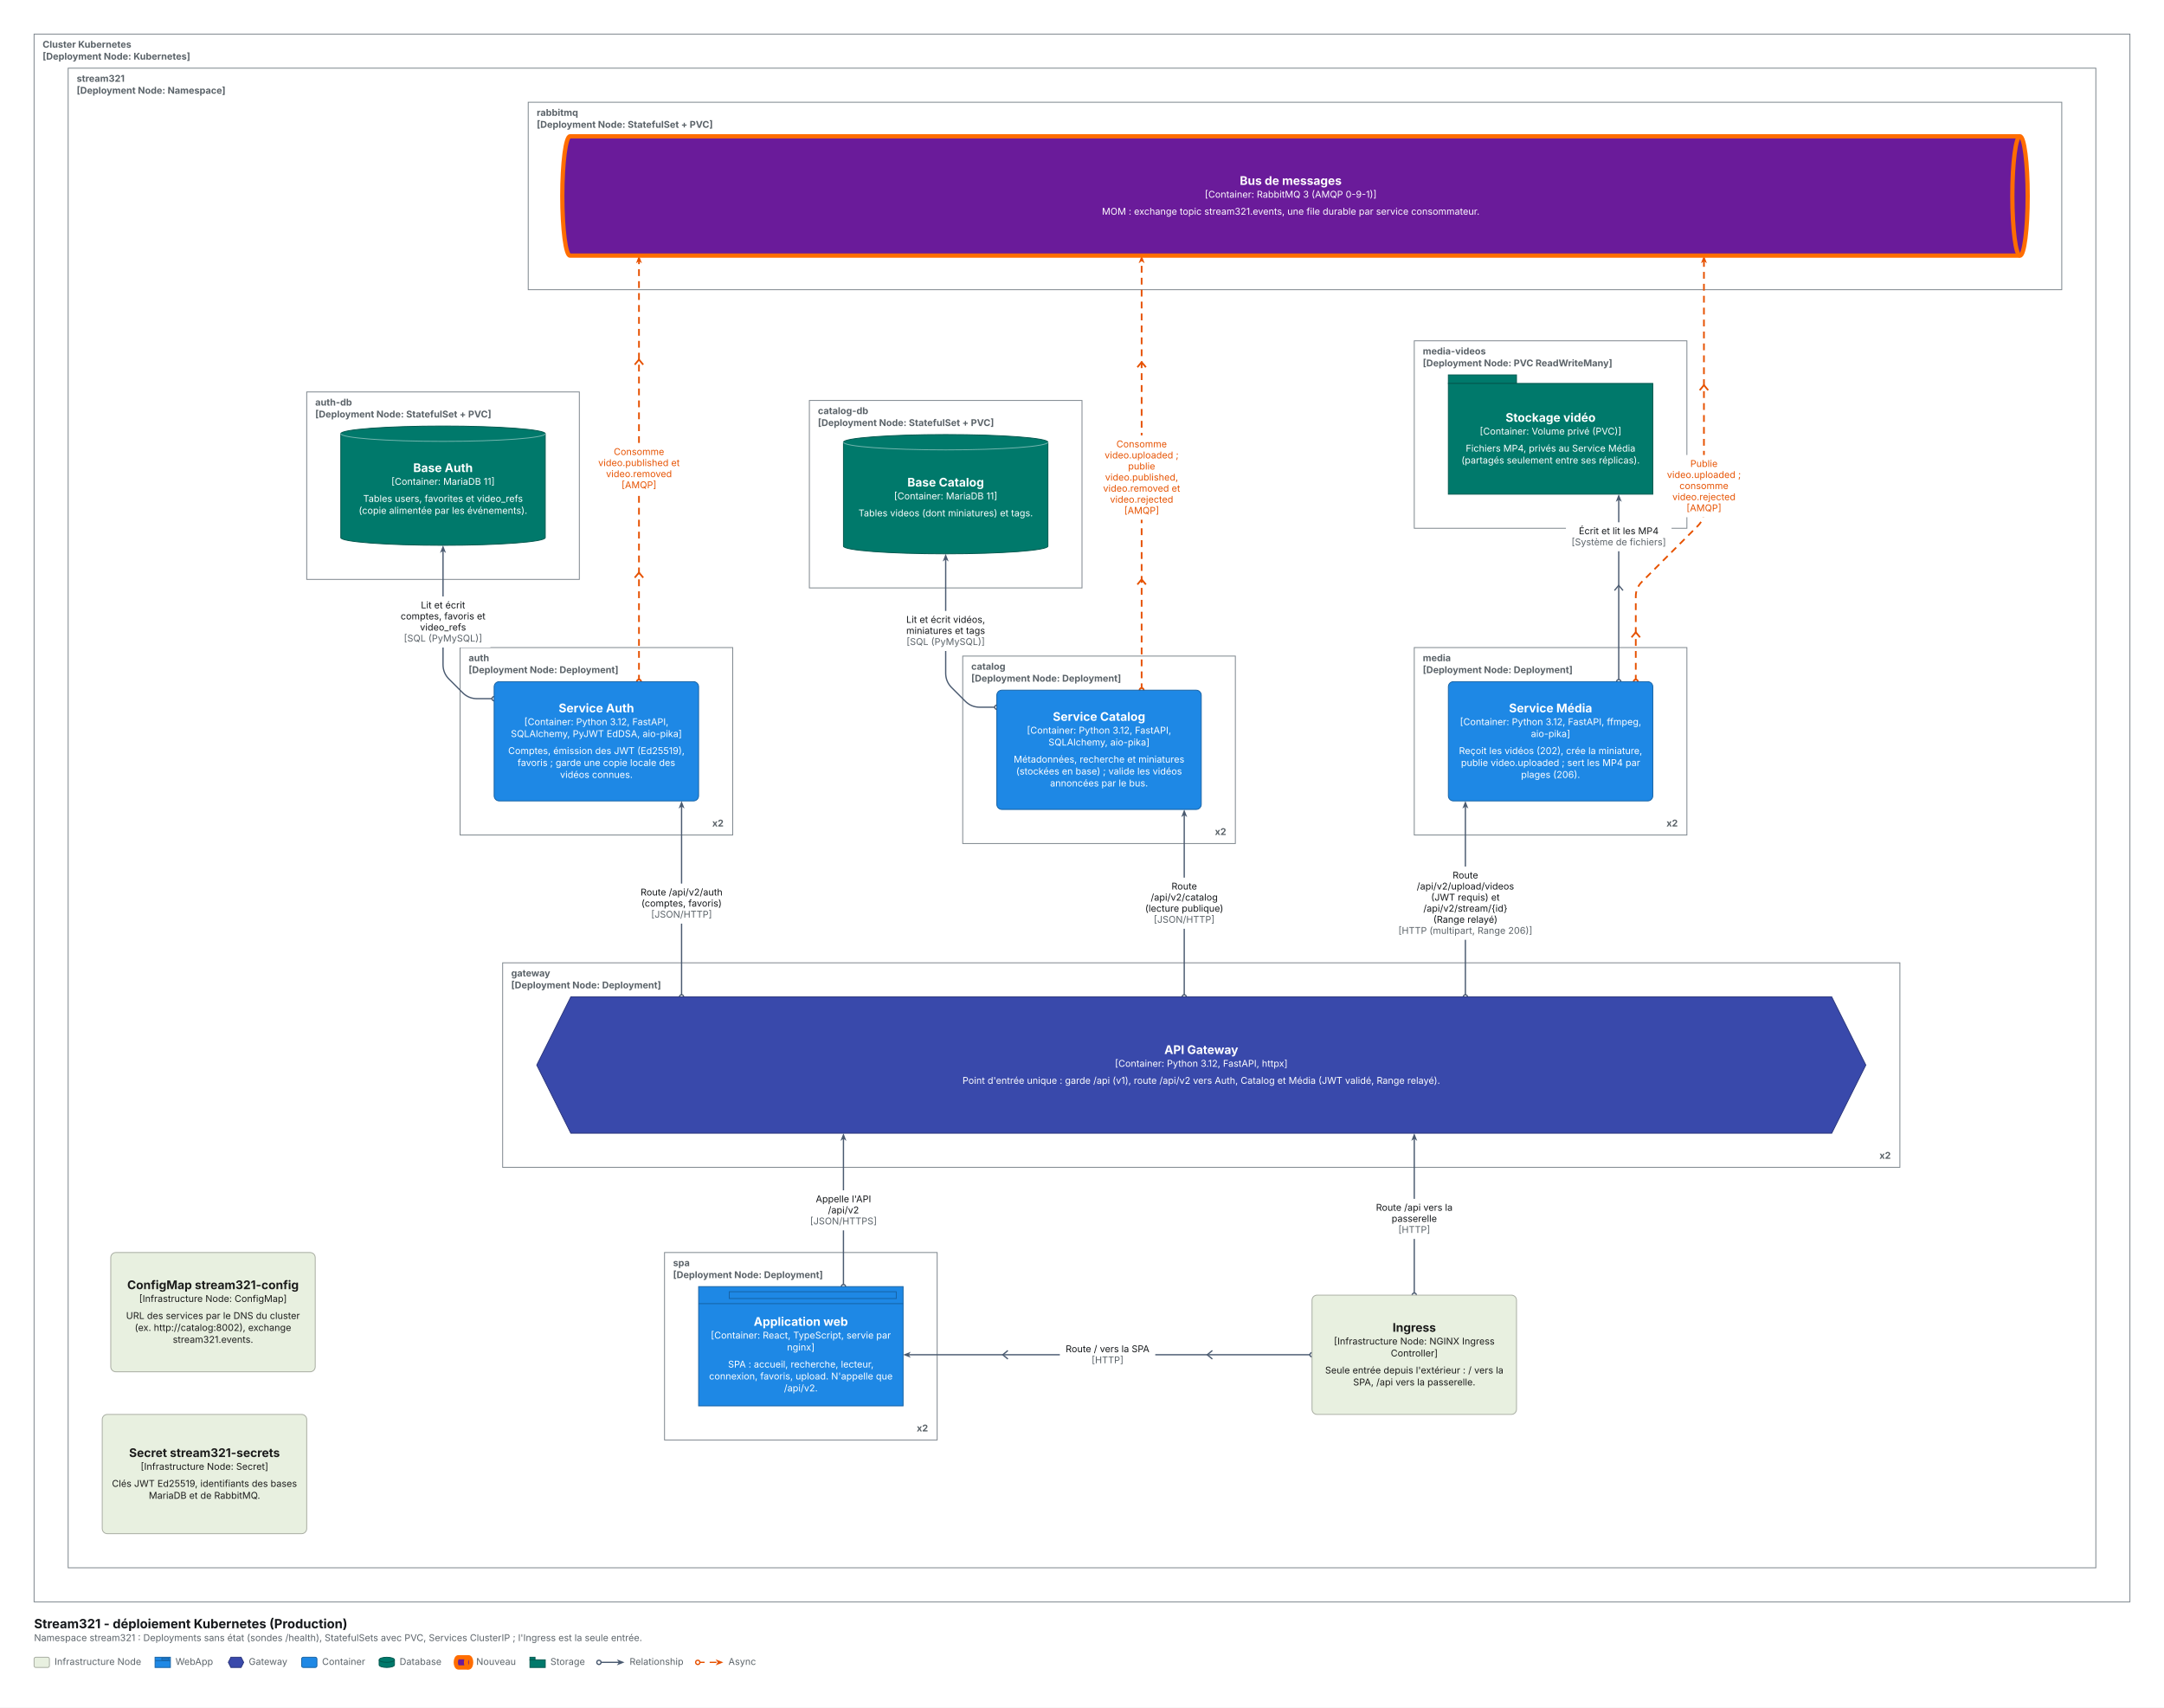
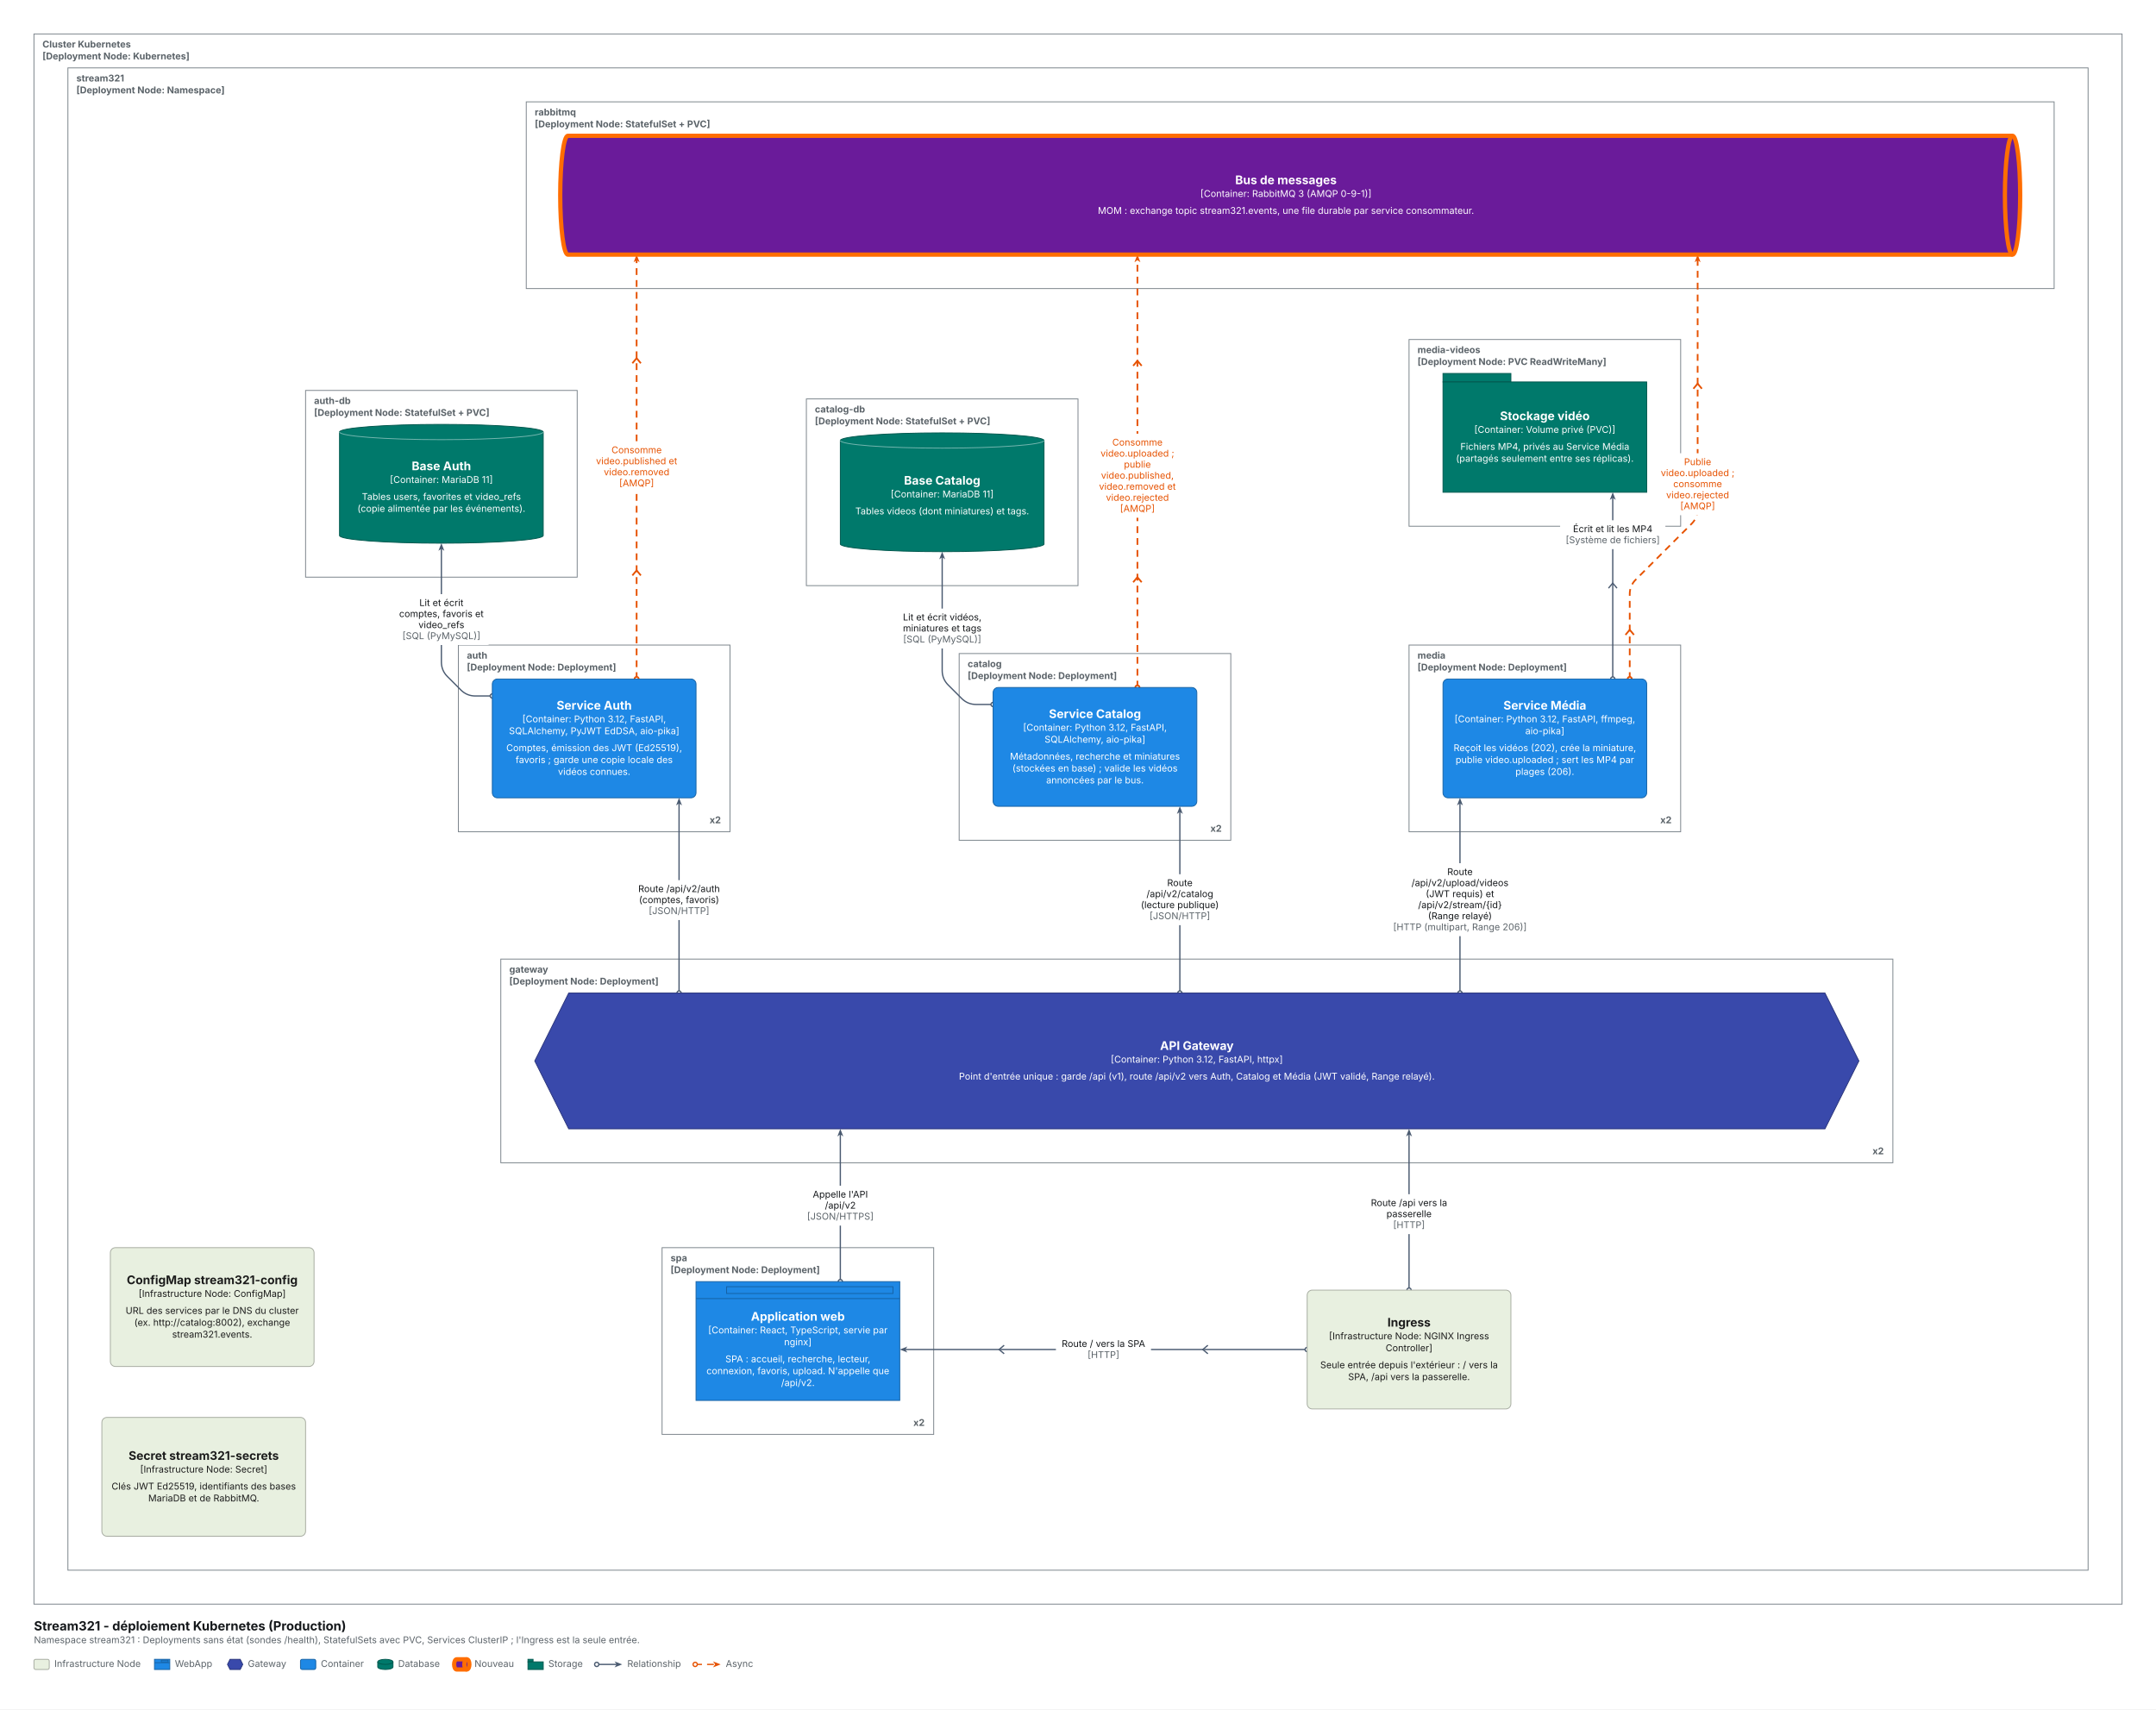
- <svg xmlns="http://www.w3.org/2000/svg" viewBox="-150 380 2540 2004" width="2540" height="2004" xml:space="preserve">
-   <rect x="-150" y="380" width="2540" height="2004" fill="#ffffff" />
-   <g class="boundary">
-     <rect x="-110" y="420" width="2460" height="1840" fill="none" stroke="#7b848b" stroke-width="1" />
+ <svg xmlns="http://www.w3.org/2000/svg" viewBox="-150 380 2540 2014" width="2540" height="2014" xml:space="preserve">
+   <rect x="-150" y="380" width="2540" height="2014" fill="#ffffff" />
+   <g class="boundary">
+     <rect x="-110" y="420" width="2460" height="1850" fill="none" stroke="#7b848b" stroke-width="1" />
    <text x="-100" y="436" font-family="Inter, sans-serif" font-size="11" font-weight="bold" fill="#5a6268" text-anchor="start">Cluster Kubernetes</text>
    <text x="-100" y="450" font-family="Inter, sans-serif" font-size="11" font-weight="bold" fill="#5a6268" text-anchor="start">[Deployment Node: Kubernetes]</text>
  </g>
  <g class="boundary">
-     <rect x="-70" y="460" width="2380" height="1760" fill="none" stroke="#7b848b" stroke-width="1" />
+     <rect x="-70" y="460" width="2380" height="1770" fill="none" stroke="#7b848b" stroke-width="1" />
    <text x="-60" y="476" font-family="Inter, sans-serif" font-size="11" font-weight="bold" fill="#5a6268" text-anchor="start">stream321</text>
    <text x="-60" y="490" font-family="Inter, sans-serif" font-size="11" font-weight="bold" fill="#5a6268" text-anchor="start">[Deployment Node: Namespace]</text>
  </g>
  <g class="boundary">
    <rect x="630" y="1850" width="320" height="220" fill="none" stroke="#7b848b" stroke-width="1" />
    <text x="640" y="1866" font-family="Inter, sans-serif" font-size="11" font-weight="bold" fill="#5a6268" text-anchor="start">spa</text>
    <text x="640" y="1880" font-family="Inter, sans-serif" font-size="11" font-weight="bold" fill="#5a6268" text-anchor="start">[Deployment Node: Deployment]</text>
    <text x="926" y="2060" font-family="Inter, sans-serif" font-size="11" font-weight="bold" fill="#5a6268" text-anchor="start">x2</text>
  </g>
  <g class="boundary">
    <rect x="440" y="1510" width="1640" height="240" fill="none" stroke="#7b848b" stroke-width="1" />
    <text x="450" y="1526" font-family="Inter, sans-serif" font-size="11" font-weight="bold" fill="#5a6268" text-anchor="start">gateway</text>
    <text x="450" y="1540" font-family="Inter, sans-serif" font-size="11" font-weight="bold" fill="#5a6268" text-anchor="start">[Deployment Node: Deployment]</text>
    <text x="2056" y="1740" font-family="Inter, sans-serif" font-size="11" font-weight="bold" fill="#5a6268" text-anchor="start">x2</text>
  </g>
  <g class="boundary">
    <rect x="390" y="1140" width="320" height="220" fill="none" stroke="#7b848b" stroke-width="1" />
    <text x="400" y="1156" font-family="Inter, sans-serif" font-size="11" font-weight="bold" fill="#5a6268" text-anchor="start">auth</text>
    <text x="400" y="1170" font-family="Inter, sans-serif" font-size="11" font-weight="bold" fill="#5a6268" text-anchor="start">[Deployment Node: Deployment]</text>
    <text x="686" y="1350" font-family="Inter, sans-serif" font-size="11" font-weight="bold" fill="#5a6268" text-anchor="start">x2</text>
  </g>
  <g class="boundary">
    <rect x="980" y="1150" width="320" height="220" fill="none" stroke="#7b848b" stroke-width="1" />
    <text x="990" y="1166" font-family="Inter, sans-serif" font-size="11" font-weight="bold" fill="#5a6268" text-anchor="start">catalog</text>
    <text x="990" y="1180" font-family="Inter, sans-serif" font-size="11" font-weight="bold" fill="#5a6268" text-anchor="start">[Deployment Node: Deployment]</text>
    <text x="1276" y="1360" font-family="Inter, sans-serif" font-size="11" font-weight="bold" fill="#5a6268" text-anchor="start">x2</text>
  </g>
  <g class="boundary">
    <rect x="1510" y="1140" width="320" height="220" fill="none" stroke="#7b848b" stroke-width="1" />
    <text x="1520" y="1156" font-family="Inter, sans-serif" font-size="11" font-weight="bold" fill="#5a6268" text-anchor="start">media</text>
    <text x="1520" y="1170" font-family="Inter, sans-serif" font-size="11" font-weight="bold" fill="#5a6268" text-anchor="start">[Deployment Node: Deployment]</text>
    <text x="1806" y="1350" font-family="Inter, sans-serif" font-size="11" font-weight="bold" fill="#5a6268" text-anchor="start">x2</text>
  </g>
  <g class="boundary">
    <rect x="210" y="840" width="320" height="220" fill="none" stroke="#7b848b" stroke-width="1" />
    <text x="220" y="856" font-family="Inter, sans-serif" font-size="11" font-weight="bold" fill="#5a6268" text-anchor="start">auth-db</text>
    <text x="220" y="870" font-family="Inter, sans-serif" font-size="11" font-weight="bold" fill="#5a6268" text-anchor="start">[Deployment Node: StatefulSet + PVC]</text>
  </g>
  <g class="boundary">
    <rect x="800" y="850" width="320" height="220" fill="none" stroke="#7b848b" stroke-width="1" />
    <text x="810" y="866" font-family="Inter, sans-serif" font-size="11" font-weight="bold" fill="#5a6268" text-anchor="start">catalog-db</text>
    <text x="810" y="880" font-family="Inter, sans-serif" font-size="11" font-weight="bold" fill="#5a6268" text-anchor="start">[Deployment Node: StatefulSet + PVC]</text>
  </g>
  <g class="boundary">
    <rect x="470" y="500" width="1800" height="220" fill="none" stroke="#7b848b" stroke-width="1" />
    <text x="480" y="516" font-family="Inter, sans-serif" font-size="11" font-weight="bold" fill="#5a6268" text-anchor="start">rabbitmq</text>
    <text x="480" y="530" font-family="Inter, sans-serif" font-size="11" font-weight="bold" fill="#5a6268" text-anchor="start">[Deployment Node: StatefulSet + PVC]</text>
  </g>
  <g class="boundary">
    <rect x="1510" y="780" width="320" height="220" fill="none" stroke="#7b848b" stroke-width="1" />
    <text x="1520" y="796" font-family="Inter, sans-serif" font-size="11" font-weight="bold" fill="#5a6268" text-anchor="start">media-videos</text>
    <text x="1520" y="810" font-family="Inter, sans-serif" font-size="11" font-weight="bold" fill="#5a6268" text-anchor="start">[Deployment Node: PVC ReadWriteMany]</text>
  </g>
  <g class="line">
    <path d="M1390 1970 L916 1970" fill="none" stroke="#4a5a70" stroke-width="1.5" stroke-linejoin="round" />
    <path d="M1273,1965 L1267,1970 L1273,1975" fill="none" stroke="#4a5a70" stroke-width="1.5" stroke-linejoin="round" />
    <path d="M1033,1965 L1027,1970 L1033,1975" fill="none" stroke="#4a5a70" stroke-width="1.5" stroke-linejoin="round" />
    <path d="M910 1970 L919 1966.5 L916.5 1970 L919 1973.5 Z" fill="#4a5a70" />
    <circle cx="1390" cy="1970" r="2.5" fill="#ffffff" stroke="#4a5a70" stroke-width="1.5" />
  </g>
  <g class="line">
    <path d="M1510 1900 L1510 1716" fill="none" stroke="#4a5a70" stroke-width="1.5" stroke-linejoin="round" />
    <path d="M1510 1710 L1513.5 1719 L1510 1716.5 L1506.5 1719 Z" fill="#4a5a70" />
    <circle cx="1510" cy="1900" r="2.5" fill="#ffffff" stroke="#4a5a70" stroke-width="1.5" />
  </g>
  <g class="line">
    <path d="M840 1890 L840 1716" fill="none" stroke="#4a5a70" stroke-width="1.5" stroke-linejoin="round" />
    <path d="M840 1710 L843.5 1719 L840 1716.5 L836.5 1719 Z" fill="#4a5a70" />
    <circle cx="840" cy="1890" r="2.5" fill="#ffffff" stroke="#4a5a70" stroke-width="1.5" />
  </g>
  <g class="line">
    <path d="M650 1550 L650 1326" fill="none" stroke="#4a5a70" stroke-width="1.5" stroke-linejoin="round" />
    <path d="M650 1320 L653.5 1329 L650 1326.5 L646.5 1329 Z" fill="#4a5a70" />
    <circle cx="650" cy="1550" r="2.5" fill="#ffffff" stroke="#4a5a70" stroke-width="1.5" />
  </g>
  <g class="line">
    <path d="M1240 1550 L1240 1336" fill="none" stroke="#4a5a70" stroke-width="1.5" stroke-linejoin="round" />
    <path d="M1240 1330 L1243.5 1339 L1240 1336.5 L1236.5 1339 Z" fill="#4a5a70" />
    <circle cx="1240" cy="1550" r="2.5" fill="#ffffff" stroke="#4a5a70" stroke-width="1.5" />
  </g>
  <g class="line">
    <path d="M1570 1550 L1570 1326" fill="none" stroke="#4a5a70" stroke-width="1.5" stroke-linejoin="round" />
    <path d="M1570 1320 L1573.5 1329 L1570 1326.5 L1566.5 1329 Z" fill="#4a5a70" />
    <circle cx="1570" cy="1550" r="2.5" fill="#ffffff" stroke="#4a5a70" stroke-width="1.5" />
  </g>
  <g class="line">
    <path d="M430 1200 L410 1200 Q400 1200 392.9 1192.9 L377.1 1177.1 Q370 1170 370 1160 L370 1026" fill="none" stroke="#4a5a70" stroke-width="1.5" stroke-linejoin="round" />
    <path d="M370 1020 L373.5 1029 L370 1026.5 L366.5 1029 Z" fill="#4a5a70" />
    <circle cx="430" cy="1200" r="2.5" fill="#ffffff" stroke="#4a5a70" stroke-width="1.5" />
  </g>
  <g class="line">
    <path d="M1020 1210 L1000 1210 Q990 1210 982.9 1202.9 L967.1 1187.1 Q960 1180 960 1170 L960 1036" fill="none" stroke="#4a5a70" stroke-width="1.5" stroke-linejoin="round" />
    <path d="M960 1030 L963.5 1039 L960 1036.5 L956.5 1039 Z" fill="#4a5a70" />
    <circle cx="1020" cy="1210" r="2.5" fill="#ffffff" stroke="#4a5a70" stroke-width="1.5" />
  </g>
  <g class="line">
    <path d="M1750 1180 L1750 966" fill="none" stroke="#4a5a70" stroke-width="1.5" stroke-linejoin="round" />
    <path d="M1755,1073 L1750,1067 L1745,1073" fill="none" stroke="#4a5a70" stroke-width="1.5" stroke-linejoin="round" />
    <path d="M1750 960 L1753.5 969 L1750 966.5 L1746.5 969 Z" fill="#4a5a70" />
    <circle cx="1750" cy="1180" r="2.5" fill="#ffffff" stroke="#4a5a70" stroke-width="1.5" />
  </g>
  <g class="line">
    <path d="M1770 1180 L1770 1080 Q1770 1070 1777.1 1062.9 L1842.9 997.1 Q1850 990 1850 980 L1850 686" fill="none" stroke="#e65100" stroke-width="2" stroke-dasharray="8 6" stroke-linejoin="round" />
    <path d="M1775,1128 L1770,1122 L1765,1128" fill="none" stroke="#e65100" stroke-width="2" stroke-linejoin="round" />
    <path d="M1855,838 L1850,832 L1845,838" fill="none" stroke="#e65100" stroke-width="2" stroke-linejoin="round" />
    <path d="M1850 680 L1853.5 689 L1850 686.5 L1846.5 689 Z" fill="#e65100" />
    <circle cx="1770" cy="1180" r="2.5" fill="#ffffff" stroke="#e65100" stroke-width="2" />
  </g>
  <g class="line">
    <path d="M1190 1190 L1190 686" fill="none" stroke="#e65100" stroke-width="2" stroke-dasharray="8 6" stroke-linejoin="round" />
    <path d="M1195,1066 L1190,1060 L1185,1066" fill="none" stroke="#e65100" stroke-width="2" stroke-linejoin="round" />
    <path d="M1195,811 L1190,805 L1185,811" fill="none" stroke="#e65100" stroke-width="2" stroke-linejoin="round" />
    <path d="M1190 680 L1193.5 689 L1190 686.5 L1186.5 689 Z" fill="#e65100" />
    <circle cx="1190" cy="1190" r="2.5" fill="#ffffff" stroke="#e65100" stroke-width="2" />
  </g>
  <g class="line">
    <path d="M600 1180 L600 686" fill="none" stroke="#e65100" stroke-width="2" stroke-dasharray="8 6" stroke-linejoin="round" />
    <path d="M605,1058 L600,1052 L595,1058" fill="none" stroke="#e65100" stroke-width="2" stroke-linejoin="round" />
    <path d="M605,808 L600,802 L595,808" fill="none" stroke="#e65100" stroke-width="2" stroke-linejoin="round" />
    <path d="M600 680 L603.5 689 L600 686.5 L596.5 689 Z" fill="#e65100" />
    <circle cx="600" cy="1180" r="2.5" fill="#ffffff" stroke="#e65100" stroke-width="2" />
  </g>
  <g class="box">
    <rect x="-20" y="1850" width="240" height="140" rx="6" fill="#e8f0e0" stroke="#a7aca1" stroke-width="1" />
    <text x="100" y="1893" font-family="Inter, sans-serif" font-size="14" font-weight="bold" fill="#1b1b1b" text-anchor="middle">ConfigMap stream321-config</text>
    <text x="100" y="1908" font-family="Inter, sans-serif" font-size="11" fill="#1b1b1b" text-anchor="middle">[Infrastructure Node: ConfigMap]</text>
    <text x="100" y="1928" font-family="Inter, sans-serif" font-size="11" fill="#1b1b1b" text-anchor="middle">URL des services par le DNS du cluster</text>
    <text x="100" y="1942" font-family="Inter, sans-serif" font-size="11" fill="#1b1b1b" text-anchor="middle">(ex. http://catalog:8002), exchange</text>
    <text x="100" y="1956" font-family="Inter, sans-serif" font-size="11" fill="#1b1b1b" text-anchor="middle">stream321.events.</text>
  </g>
  <g class="box">
-     <rect x="-30" y="2040" width="240" height="140" rx="6" fill="#e8f0e0" stroke="#a7aca1" stroke-width="1" />
-     <text x="90" y="2090" font-family="Inter, sans-serif" font-size="14" font-weight="bold" fill="#1b1b1b" text-anchor="middle">Secret stream321-secrets</text>
-     <text x="90" y="2105" font-family="Inter, sans-serif" font-size="11" fill="#1b1b1b" text-anchor="middle">[Infrastructure Node: Secret]</text>
-     <text x="90" y="2125" font-family="Inter, sans-serif" font-size="11" fill="#1b1b1b" text-anchor="middle">Clés JWT Ed25519, identifiants des bases</text>
-     <text x="90" y="2139" font-family="Inter, sans-serif" font-size="11" fill="#1b1b1b" text-anchor="middle">MariaDB et de RabbitMQ.</text>
+     <rect x="-30" y="2050" width="240" height="140" rx="6" fill="#e8f0e0" stroke="#a7aca1" stroke-width="1" />
+     <text x="90" y="2100" font-family="Inter, sans-serif" font-size="14" font-weight="bold" fill="#1b1b1b" text-anchor="middle">Secret stream321-secrets</text>
+     <text x="90" y="2115" font-family="Inter, sans-serif" font-size="11" fill="#1b1b1b" text-anchor="middle">[Infrastructure Node: Secret]</text>
+     <text x="90" y="2135" font-family="Inter, sans-serif" font-size="11" fill="#1b1b1b" text-anchor="middle">Clés JWT Ed25519, identifiants des bases</text>
+     <text x="90" y="2149" font-family="Inter, sans-serif" font-size="11" fill="#1b1b1b" text-anchor="middle">MariaDB et de RabbitMQ.</text>
  </g>
  <g class="box">
    <rect x="1390" y="1900" width="240" height="140" rx="6" fill="#e8f0e0" stroke="#a7aca1" stroke-width="1" />
    <text x="1510" y="1943" font-family="Inter, sans-serif" font-size="14" font-weight="bold" fill="#1b1b1b" text-anchor="middle">Ingress</text>
    <text x="1510" y="1958" font-family="Inter, sans-serif" font-size="11" fill="#1b1b1b" text-anchor="middle">[Infrastructure Node: NGINX Ingress</text>
    <text x="1510" y="1972" font-family="Inter, sans-serif" font-size="11" fill="#1b1b1b" text-anchor="middle">Controller]</text>
    <text x="1510" y="1992" font-family="Inter, sans-serif" font-size="11" fill="#1b1b1b" text-anchor="middle">Seule entrée depuis l'extérieur : / vers la</text>
    <text x="1510" y="2006" font-family="Inter, sans-serif" font-size="11" fill="#1b1b1b" text-anchor="middle">SPA, /api vers la passerelle.</text>
  </g>
  <g class="box">
    <rect x="670" y="1890" width="240" height="140" fill="#1e88e5" stroke="#1561a4" stroke-width="1" />
    <path d="M670,1910 L910,1910" fill="none" stroke="#1561a4" stroke-width="1" />
    <path d="M706,1896 L902,1896 L902,1904 L706,1904 Z" fill="none" stroke="#1561a4" stroke-width="1" />
    <text x="790" y="1936" font-family="Inter, sans-serif" font-size="14" font-weight="bold" fill="#ffffff" text-anchor="middle">Application web</text>
    <text x="790" y="1951" font-family="Inter, sans-serif" font-size="11" fill="#ffffff" text-anchor="middle">[Container: React, TypeScript, servie par</text>
    <text x="790" y="1965" font-family="Inter, sans-serif" font-size="11" fill="#ffffff" text-anchor="middle">nginx]</text>
    <text x="790" y="1985" font-family="Inter, sans-serif" font-size="11" fill="#ffffff" text-anchor="middle">SPA : accueil, recherche, lecteur,</text>
    <text x="790" y="1999" font-family="Inter, sans-serif" font-size="11" fill="#ffffff" text-anchor="middle">connexion, favoris, upload. N'appelle que</text>
    <text x="790" y="2013" font-family="Inter, sans-serif" font-size="11" fill="#ffffff" text-anchor="middle">/api/v2.</text>
  </g>
  <g class="box">
    <path d="M520,1550 L2000,1550 L2040,1630 L2000,1710 L520,1710 L480,1630 Z" fill="#3949ab" stroke="#29347b" stroke-width="1" />
    <text x="1260" y="1617" font-family="Inter, sans-serif" font-size="14" font-weight="bold" fill="#ffffff" text-anchor="middle">API Gateway</text>
    <text x="1260" y="1632" font-family="Inter, sans-serif" font-size="11" fill="#ffffff" text-anchor="middle">[Container: Python 3.12, FastAPI, httpx]</text>
    <text x="1260" y="1652" font-family="Inter, sans-serif" font-size="11" fill="#ffffff" text-anchor="middle">Point d'entrée unique : garde /api (v1), route /api/v2 vers Auth, Catalog et Média (JWT validé, Range relayé).</text>
  </g>
  <g class="box">
    <rect x="430" y="1180" width="240" height="140" rx="6" fill="#1e88e5" stroke="#1561a4" stroke-width="1" />
    <text x="550" y="1216" font-family="Inter, sans-serif" font-size="14" font-weight="bold" fill="#ffffff" text-anchor="middle">Service Auth</text>
    <text x="550" y="1231" font-family="Inter, sans-serif" font-size="11" fill="#ffffff" text-anchor="middle">[Container: Python 3.12, FastAPI,</text>
    <text x="550" y="1245" font-family="Inter, sans-serif" font-size="11" fill="#ffffff" text-anchor="middle">SQLAlchemy, PyJWT EdDSA, aio-pika]</text>
    <text x="550" y="1265" font-family="Inter, sans-serif" font-size="11" fill="#ffffff" text-anchor="middle">Comptes, émission des JWT (Ed25519),</text>
    <text x="550" y="1279" font-family="Inter, sans-serif" font-size="11" fill="#ffffff" text-anchor="middle">favoris ; garde une copie locale des</text>
    <text x="550" y="1293" font-family="Inter, sans-serif" font-size="11" fill="#ffffff" text-anchor="middle">vidéos connues.</text>
  </g>
  <g class="box">
    <rect x="1020" y="1190" width="240" height="140" rx="6" fill="#1e88e5" stroke="#1561a4" stroke-width="1" />
    <text x="1140" y="1226" font-family="Inter, sans-serif" font-size="14" font-weight="bold" fill="#ffffff" text-anchor="middle">Service Catalog</text>
    <text x="1140" y="1241" font-family="Inter, sans-serif" font-size="11" fill="#ffffff" text-anchor="middle">[Container: Python 3.12, FastAPI,</text>
    <text x="1140" y="1255" font-family="Inter, sans-serif" font-size="11" fill="#ffffff" text-anchor="middle">SQLAlchemy, aio-pika]</text>
    <text x="1140" y="1275" font-family="Inter, sans-serif" font-size="11" fill="#ffffff" text-anchor="middle">Métadonnées, recherche et miniatures</text>
    <text x="1140" y="1289" font-family="Inter, sans-serif" font-size="11" fill="#ffffff" text-anchor="middle">(stockées en base) ; valide les vidéos</text>
    <text x="1140" y="1303" font-family="Inter, sans-serif" font-size="11" fill="#ffffff" text-anchor="middle">annoncées par le bus.</text>
  </g>
  <g class="box">
    <rect x="1550" y="1180" width="240" height="140" rx="6" fill="#1e88e5" stroke="#1561a4" stroke-width="1" />
    <text x="1670" y="1216" font-family="Inter, sans-serif" font-size="14" font-weight="bold" fill="#ffffff" text-anchor="middle">Service Média</text>
    <text x="1670" y="1231" font-family="Inter, sans-serif" font-size="11" fill="#ffffff" text-anchor="middle">[Container: Python 3.12, FastAPI, ffmpeg,</text>
    <text x="1670" y="1245" font-family="Inter, sans-serif" font-size="11" fill="#ffffff" text-anchor="middle">aio-pika]</text>
    <text x="1670" y="1265" font-family="Inter, sans-serif" font-size="11" fill="#ffffff" text-anchor="middle">Reçoit les vidéos (202), crée la miniature,</text>
    <text x="1670" y="1279" font-family="Inter, sans-serif" font-size="11" fill="#ffffff" text-anchor="middle">publie video.uploaded ; sert les MP4 par</text>
    <text x="1670" y="1293" font-family="Inter, sans-serif" font-size="11" fill="#ffffff" text-anchor="middle">plages (206).</text>
  </g>
  <g class="box">
    <path d="M250,889 A120,9 0 0 1 490,889 L490,1011 A120,9 0 0 1 250,1011 Z" fill="#00796b" stroke="#00574d" stroke-width="1" />
    <path d="M250,889 A120,9 0 0 0 490,889" fill="none" stroke="#73b5ae" stroke-width="1" />
    <text x="370" y="934" font-family="Inter, sans-serif" font-size="14" font-weight="bold" fill="#ffffff" text-anchor="middle">Base Auth</text>
    <text x="370" y="949" font-family="Inter, sans-serif" font-size="11" fill="#ffffff" text-anchor="middle">[Container: MariaDB 11]</text>
    <text x="370" y="969" font-family="Inter, sans-serif" font-size="11" fill="#ffffff" text-anchor="middle">Tables users, favorites et video_refs</text>
    <text x="370" y="983" font-family="Inter, sans-serif" font-size="11" fill="#ffffff" text-anchor="middle">(copie alimentée par les événements).</text>
  </g>
  <g class="box">
    <path d="M840,899 A120,9 0 0 1 1080,899 L1080,1021 A120,9 0 0 1 840,1021 Z" fill="#00796b" stroke="#00574d" stroke-width="1" />
    <path d="M840,899 A120,9 0 0 0 1080,899" fill="none" stroke="#73b5ae" stroke-width="1" />
    <text x="960" y="951" font-family="Inter, sans-serif" font-size="14" font-weight="bold" fill="#ffffff" text-anchor="middle">Base Catalog</text>
    <text x="960" y="966" font-family="Inter, sans-serif" font-size="11" fill="#ffffff" text-anchor="middle">[Container: MariaDB 11]</text>
    <text x="960" y="986" font-family="Inter, sans-serif" font-size="11" fill="#ffffff" text-anchor="middle">Tables videos (dont miniatures) et tags.</text>
  </g>
  <g class="box">
    <path d="M519,540 L2221,540 A9,70 0 0 1 2221,680 L519,680 A9,70 0 0 1 519,540 Z" fill="#6a1b9a" stroke="#ff6d00" stroke-width="5" />
    <path d="M2221,540 A9,70 0 0 0 2221,680" fill="none" stroke="#ff6d00" stroke-width="5" />
    <text x="1365" y="597" font-family="Inter, sans-serif" font-size="14" font-weight="bold" fill="#ffffff" text-anchor="middle">Bus de messages</text>
    <text x="1365" y="612" font-family="Inter, sans-serif" font-size="11" fill="#ffffff" text-anchor="middle">[Container: RabbitMQ 3 (AMQP 0-9-1)]</text>
    <text x="1365" y="632" font-family="Inter, sans-serif" font-size="11" fill="#ffffff" text-anchor="middle">MOM : exchange topic stream321.events, une file durable par service consommateur.</text>
  </g>
  <g class="box">
    <rect x="1550" y="820" width="80" height="10" fill="#00796b" stroke="#00574d" stroke-width="1" />
    <rect x="1550" y="830" width="240" height="130" fill="#00796b" stroke="#00574d" stroke-width="1" />
    <text x="1670" y="875" font-family="Inter, sans-serif" font-size="14" font-weight="bold" fill="#ffffff" text-anchor="middle">Stockage vidéo</text>
    <text x="1670" y="890" font-family="Inter, sans-serif" font-size="11" fill="#ffffff" text-anchor="middle">[Container: Volume privé (PVC)]</text>
    <text x="1670" y="910" font-family="Inter, sans-serif" font-size="11" fill="#ffffff" text-anchor="middle">Fichiers MP4, privés au Service Média</text>
    <text x="1670" y="924" font-family="Inter, sans-serif" font-size="11" fill="#ffffff" text-anchor="middle">(partagés seulement entre ses réplicas).</text>
  </g>
  <g class="label">
    <rect x="1094" y="1953" width="112" height="34" rx="3" fill="#ffffff" />
    <text x="1150" y="1967" font-family="Inter, sans-serif" font-size="11" fill="#14171a" text-anchor="middle">Route / vers la SPA</text>
    <text x="1150" y="1980" font-family="Inter, sans-serif" font-size="11" fill="#5a6268" text-anchor="middle">[HTTP]</text>
  </g>
  <g class="label">
    <rect x="1459" y="1787" width="103" height="47" rx="3" fill="#ffffff" />
    <text x="1510" y="1801" font-family="Inter, sans-serif" font-size="11" fill="#14171a" text-anchor="middle">Route /api vers la</text>
    <text x="1510" y="1814" font-family="Inter, sans-serif" font-size="11" fill="#14171a" text-anchor="middle">passerelle</text>
    <text x="1510" y="1827" font-family="Inter, sans-serif" font-size="11" fill="#5a6268" text-anchor="middle">[HTTP]</text>
  </g>
  <g class="label">
    <rect x="795" y="1777" width="91" height="47" rx="3" fill="#ffffff" />
    <text x="840" y="1791" font-family="Inter, sans-serif" font-size="11" fill="#14171a" text-anchor="middle">Appelle l'API</text>
    <text x="840" y="1804" font-family="Inter, sans-serif" font-size="11" fill="#14171a" text-anchor="middle">/api/v2</text>
    <text x="840" y="1817" font-family="Inter, sans-serif" font-size="11" fill="#5a6268" text-anchor="middle">[JSON/HTTPS]</text>
  </g>
  <g class="label">
    <rect x="596" y="1417" width="109" height="47" rx="3" fill="#ffffff" />
    <text x="650" y="1431" font-family="Inter, sans-serif" font-size="11" fill="#14171a" text-anchor="middle">Route /api/v2/auth</text>
    <text x="650" y="1444" font-family="Inter, sans-serif" font-size="11" fill="#14171a" text-anchor="middle">(comptes, favoris)</text>
    <text x="650" y="1457" font-family="Inter, sans-serif" font-size="11" fill="#5a6268" text-anchor="middle">[JSON/HTTP]</text>
  </g>
  <g class="label">
    <rect x="1188" y="1410" width="105" height="60" rx="3" fill="#ffffff" />
    <text x="1240" y="1424" font-family="Inter, sans-serif" font-size="11" fill="#14171a" text-anchor="middle">Route</text>
    <text x="1240" y="1437" font-family="Inter, sans-serif" font-size="11" fill="#14171a" text-anchor="middle">/api/v2/catalog</text>
    <text x="1240" y="1450" font-family="Inter, sans-serif" font-size="11" fill="#14171a" text-anchor="middle">(lecture publique)</text>
    <text x="1240" y="1463" font-family="Inter, sans-serif" font-size="11" fill="#5a6268" text-anchor="middle">[JSON/HTTP]</text>
  </g>
  <g class="label">
    <rect x="1485" y="1397" width="170" height="86" rx="3" fill="#ffffff" />
    <text x="1570" y="1411" font-family="Inter, sans-serif" font-size="11" fill="#14171a" text-anchor="middle">Route</text>
    <text x="1570" y="1424" font-family="Inter, sans-serif" font-size="11" fill="#14171a" text-anchor="middle">/api/v2/upload/videos</text>
    <text x="1570" y="1437" font-family="Inter, sans-serif" font-size="11" fill="#14171a" text-anchor="middle">(JWT requis) et</text>
    <text x="1570" y="1450" font-family="Inter, sans-serif" font-size="11" fill="#14171a" text-anchor="middle">/api/v2/stream/{id}</text>
    <text x="1570" y="1463" font-family="Inter, sans-serif" font-size="11" fill="#14171a" text-anchor="middle">(Range relayé)</text>
    <text x="1570" y="1476" font-family="Inter, sans-serif" font-size="11" fill="#5a6268" text-anchor="middle">[HTTP (multipart, Range 206)]</text>
  </g>
  <g class="label">
    <rect x="314" y="1080" width="113" height="60" rx="3" fill="#ffffff" />
    <text x="370" y="1094" font-family="Inter, sans-serif" font-size="11" fill="#14171a" text-anchor="middle">Lit et écrit</text>
    <text x="370" y="1107" font-family="Inter, sans-serif" font-size="11" fill="#14171a" text-anchor="middle">comptes, favoris et</text>
    <text x="370" y="1120" font-family="Inter, sans-serif" font-size="11" fill="#14171a" text-anchor="middle">video_refs</text>
    <text x="370" y="1133" font-family="Inter, sans-serif" font-size="11" fill="#5a6268" text-anchor="middle">[SQL (PyMySQL)]</text>
  </g>
  <g class="label">
    <rect x="908" y="1097" width="105" height="47" rx="3" fill="#ffffff" />
    <text x="960" y="1111" font-family="Inter, sans-serif" font-size="11" fill="#14171a" text-anchor="middle">Lit et écrit vidéos,</text>
    <text x="960" y="1124" font-family="Inter, sans-serif" font-size="11" fill="#14171a" text-anchor="middle">miniatures et tags</text>
    <text x="960" y="1137" font-family="Inter, sans-serif" font-size="11" fill="#5a6268" text-anchor="middle">[SQL (PyMySQL)]</text>
  </g>
  <g class="label">
    <rect x="1688" y="993" width="124" height="34" rx="3" fill="#ffffff" />
    <text x="1750" y="1007" font-family="Inter, sans-serif" font-size="11" fill="#14171a" text-anchor="middle">Écrit et lit les MP4</text>
    <text x="1750" y="1020" font-family="Inter, sans-serif" font-size="11" fill="#5a6268" text-anchor="middle">[Système de fichiers]</text>
  </g>
  <g class="label">
    <rect x="1801" y="914" width="99" height="73" rx="3" fill="#ffffff" />
    <text x="1850" y="928" font-family="Inter, sans-serif" font-size="11" fill="#e65100" text-anchor="middle">Publie</text>
    <text x="1850" y="941" font-family="Inter, sans-serif" font-size="11" fill="#e65100" text-anchor="middle">video.uploaded ;</text>
    <text x="1850" y="954" font-family="Inter, sans-serif" font-size="11" fill="#e65100" text-anchor="middle">consomme</text>
    <text x="1850" y="967" font-family="Inter, sans-serif" font-size="11" fill="#e65100" text-anchor="middle">video.rejected</text>
    <text x="1850" y="980" font-family="Inter, sans-serif" font-size="11" fill="#e65100" text-anchor="middle">[AMQP]</text>
  </g>
  <g class="label">
    <rect x="1139" y="891" width="103" height="99" rx="3" fill="#ffffff" />
    <text x="1190" y="905" font-family="Inter, sans-serif" font-size="11" fill="#e65100" text-anchor="middle">Consomme</text>
    <text x="1190" y="918" font-family="Inter, sans-serif" font-size="11" fill="#e65100" text-anchor="middle">video.uploaded ;</text>
    <text x="1190" y="931" font-family="Inter, sans-serif" font-size="11" fill="#e65100" text-anchor="middle">publie</text>
    <text x="1190" y="944" font-family="Inter, sans-serif" font-size="11" fill="#e65100" text-anchor="middle">video.published,</text>
    <text x="1190" y="957" font-family="Inter, sans-serif" font-size="11" fill="#e65100" text-anchor="middle">video.removed et</text>
    <text x="1190" y="970" font-family="Inter, sans-serif" font-size="11" fill="#e65100" text-anchor="middle">video.rejected</text>
    <text x="1190" y="983" font-family="Inter, sans-serif" font-size="11" fill="#e65100" text-anchor="middle">[AMQP]</text>
  </g>
  <g class="label">
    <rect x="546" y="900" width="108" height="60" rx="3" fill="#ffffff" />
    <text x="600" y="914" font-family="Inter, sans-serif" font-size="11" fill="#e65100" text-anchor="middle">Consomme</text>
    <text x="600" y="927" font-family="Inter, sans-serif" font-size="11" fill="#e65100" text-anchor="middle">video.published et</text>
    <text x="600" y="940" font-family="Inter, sans-serif" font-size="11" fill="#e65100" text-anchor="middle">video.removed</text>
    <text x="600" y="953" font-family="Inter, sans-serif" font-size="11" fill="#e65100" text-anchor="middle">[AMQP]</text>
  </g>
  <g class="title">
-     <text x="-110" y="2291" font-family="Inter, sans-serif" font-size="15" font-weight="bold" fill="#14171a" text-anchor="start">Stream321 - déploiement Kubernetes (Production)</text>
+     <text x="-110" y="2301" font-family="Inter, sans-serif" font-size="15" font-weight="bold" fill="#14171a" text-anchor="start">Stream321 - déploiement Kubernetes (Production)</text>
  </g>
  <g class="subtitle">
-     <text x="-110" y="2306" font-family="Inter, sans-serif" font-size="11" fill="#5a6268" text-anchor="start">Namespace stream321 : Deployments sans état (sondes /health), StatefulSets avec PVC, Services ClusterIP ; l'Ingress est la seule entrée.</text>
-   </g>
-   <g class="key">
-     <rect x="-110" y="2325" width="18" height="12" rx="2" fill="#e8f0e0" stroke="#a7aca1" stroke-width="1" />
-     <text x="-86" y="2334" font-family="Inter, sans-serif" font-size="11" fill="#5a6268" text-anchor="start">Infrastructure Node</text>
-   </g>
-   <g class="key">
-     <rect x="32" y="2325" width="18" height="12" fill="#1e88e5" stroke="#1561a4" stroke-width="1" />
-     <path d="M32,2329 L50,2329" fill="none" stroke="#1561a4" stroke-width="1" />
-     <path d="M40,2326 L48,2326 L48,2328 L40,2328 Z" fill="none" stroke="#1561a4" stroke-width="1" />
-     <text x="56" y="2334" font-family="Inter, sans-serif" font-size="11" fill="#5a6268" text-anchor="start">WebApp</text>
-   </g>
-   <g class="key">
-     <path d="M121,2325 L133,2325 L136,2331 L133,2337 L121,2337 L118,2331 Z" fill="#3949ab" stroke="#29347b" stroke-width="1" />
-     <text x="142" y="2334" font-family="Inter, sans-serif" font-size="11" fill="#5a6268" text-anchor="start">Gateway</text>
-   </g>
-   <g class="key">
-     <rect x="204" y="2325" width="18" height="12" rx="2" fill="#1e88e5" stroke="#1561a4" stroke-width="1" />
-     <text x="228" y="2334" font-family="Inter, sans-serif" font-size="11" fill="#5a6268" text-anchor="start">Container</text>
-   </g>
-   <g class="key">
-     <path d="M295,2328 A9,3 0 0 1 313,2328 L313,2334 A9,3 0 0 1 295,2334 Z" fill="#00796b" stroke="#00574d" stroke-width="1" />
-     <path d="M295,2328 A9,3 0 0 0 313,2328" fill="none" stroke="#00574d" stroke-width="1" />
-     <text x="319" y="2334" font-family="Inter, sans-serif" font-size="11" fill="#5a6268" text-anchor="start">Database</text>
-   </g>
-   <g class="key">
-     <path d="M388,2325 L400,2325 A3,6 0 0 1 400,2337 L388,2337 A3,6 0 0 1 388,2325 Z" fill="#6a1b9a" stroke="#ff6d00" stroke-width="5" />
-     <path d="M400,2325 A3,6 0 0 0 400,2337" fill="none" stroke="#ff6d00" stroke-width="5" />
-     <text x="409" y="2334" font-family="Inter, sans-serif" font-size="11" fill="#5a6268" text-anchor="start">Nouveau</text>
-   </g>
-   <g class="key">
-     <rect x="472" y="2325" width="6" height="3" fill="#00796b" stroke="#00574d" stroke-width="1" />
-     <rect x="472" y="2328" width="18" height="9" fill="#00796b" stroke="#00574d" stroke-width="1" />
-     <text x="496" y="2334" font-family="Inter, sans-serif" font-size="11" fill="#5a6268" text-anchor="start">Storage</text>
-   </g>
-   <g class="key">
-     <path d="M553 2331 L577 2331" fill="none" stroke="#4a5a70" stroke-width="1.5" stroke-linejoin="round" />
-     <path d="M583 2331 L574 2334.5 L576.5 2331 L574 2327.5 Z" fill="#4a5a70" />
-     <circle cx="553" cy="2331" r="2.5" fill="#ffffff" stroke="#4a5a70" stroke-width="1.5" />
-     <text x="589" y="2334" font-family="Inter, sans-serif" font-size="11" fill="#5a6268" text-anchor="start">Relationship</text>
-   </g>
-   <g class="key">
-     <path d="M669 2331 L693 2331" fill="none" stroke="#e65100" stroke-width="1.5" stroke-dasharray="8 6" stroke-linejoin="round" />
-     <path d="M699 2331 L690 2334.5 L692.5 2331 L690 2327.5 Z" fill="#e65100" />
-     <circle cx="669" cy="2331" r="2.5" fill="#ffffff" stroke="#e65100" stroke-width="1.5" />
-     <text x="705" y="2334" font-family="Inter, sans-serif" font-size="11" fill="#5a6268" text-anchor="start">Async</text>
+     <text x="-110" y="2316" font-family="Inter, sans-serif" font-size="11" fill="#5a6268" text-anchor="start">Namespace stream321 : Deployments sans état (sondes /health), StatefulSets avec PVC, Services ClusterIP ; l'Ingress est la seule entrée.</text>
+   </g>
+   <g class="key">
+     <rect x="-110" y="2335" width="18" height="12" rx="2" fill="#e8f0e0" stroke="#a7aca1" stroke-width="1" />
+     <text x="-86" y="2344" font-family="Inter, sans-serif" font-size="11" fill="#5a6268" text-anchor="start">Infrastructure Node</text>
+   </g>
+   <g class="key">
+     <rect x="32" y="2335" width="18" height="12" fill="#1e88e5" stroke="#1561a4" stroke-width="1" />
+     <path d="M32,2339 L50,2339" fill="none" stroke="#1561a4" stroke-width="1" />
+     <path d="M40,2336 L48,2336 L48,2338 L40,2338 Z" fill="none" stroke="#1561a4" stroke-width="1" />
+     <text x="56" y="2344" font-family="Inter, sans-serif" font-size="11" fill="#5a6268" text-anchor="start">WebApp</text>
+   </g>
+   <g class="key">
+     <path d="M121,2335 L133,2335 L136,2341 L133,2347 L121,2347 L118,2341 Z" fill="#3949ab" stroke="#29347b" stroke-width="1" />
+     <text x="142" y="2344" font-family="Inter, sans-serif" font-size="11" fill="#5a6268" text-anchor="start">Gateway</text>
+   </g>
+   <g class="key">
+     <rect x="204" y="2335" width="18" height="12" rx="2" fill="#1e88e5" stroke="#1561a4" stroke-width="1" />
+     <text x="228" y="2344" font-family="Inter, sans-serif" font-size="11" fill="#5a6268" text-anchor="start">Container</text>
+   </g>
+   <g class="key">
+     <path d="M295,2338 A9,3 0 0 1 313,2338 L313,2344 A9,3 0 0 1 295,2344 Z" fill="#00796b" stroke="#00574d" stroke-width="1" />
+     <path d="M295,2338 A9,3 0 0 0 313,2338" fill="none" stroke="#00574d" stroke-width="1" />
+     <text x="319" y="2344" font-family="Inter, sans-serif" font-size="11" fill="#5a6268" text-anchor="start">Database</text>
+   </g>
+   <g class="key">
+     <path d="M388,2335 L400,2335 A3,6 0 0 1 400,2347 L388,2347 A3,6 0 0 1 388,2335 Z" fill="#6a1b9a" stroke="#ff6d00" stroke-width="5" />
+     <path d="M400,2335 A3,6 0 0 0 400,2347" fill="none" stroke="#ff6d00" stroke-width="5" />
+     <text x="409" y="2344" font-family="Inter, sans-serif" font-size="11" fill="#5a6268" text-anchor="start">Nouveau</text>
+   </g>
+   <g class="key">
+     <rect x="472" y="2335" width="6" height="3" fill="#00796b" stroke="#00574d" stroke-width="1" />
+     <rect x="472" y="2338" width="18" height="9" fill="#00796b" stroke="#00574d" stroke-width="1" />
+     <text x="496" y="2344" font-family="Inter, sans-serif" font-size="11" fill="#5a6268" text-anchor="start">Storage</text>
+   </g>
+   <g class="key">
+     <path d="M553 2341 L577 2341" fill="none" stroke="#4a5a70" stroke-width="1.5" stroke-linejoin="round" />
+     <path d="M583 2341 L574 2344.5 L576.5 2341 L574 2337.5 Z" fill="#4a5a70" />
+     <circle cx="553" cy="2341" r="2.5" fill="#ffffff" stroke="#4a5a70" stroke-width="1.5" />
+     <text x="589" y="2344" font-family="Inter, sans-serif" font-size="11" fill="#5a6268" text-anchor="start">Relationship</text>
+   </g>
+   <g class="key">
+     <path d="M669 2341 L693 2341" fill="none" stroke="#e65100" stroke-width="1.5" stroke-dasharray="8 6" stroke-linejoin="round" />
+     <path d="M699 2341 L690 2344.5 L692.5 2341 L690 2337.5 Z" fill="#e65100" />
+     <circle cx="669" cy="2341" r="2.5" fill="#ffffff" stroke="#e65100" stroke-width="1.5" />
+     <text x="705" y="2344" font-family="Inter, sans-serif" font-size="11" fill="#5a6268" text-anchor="start">Async</text>
  </g>
</svg>
